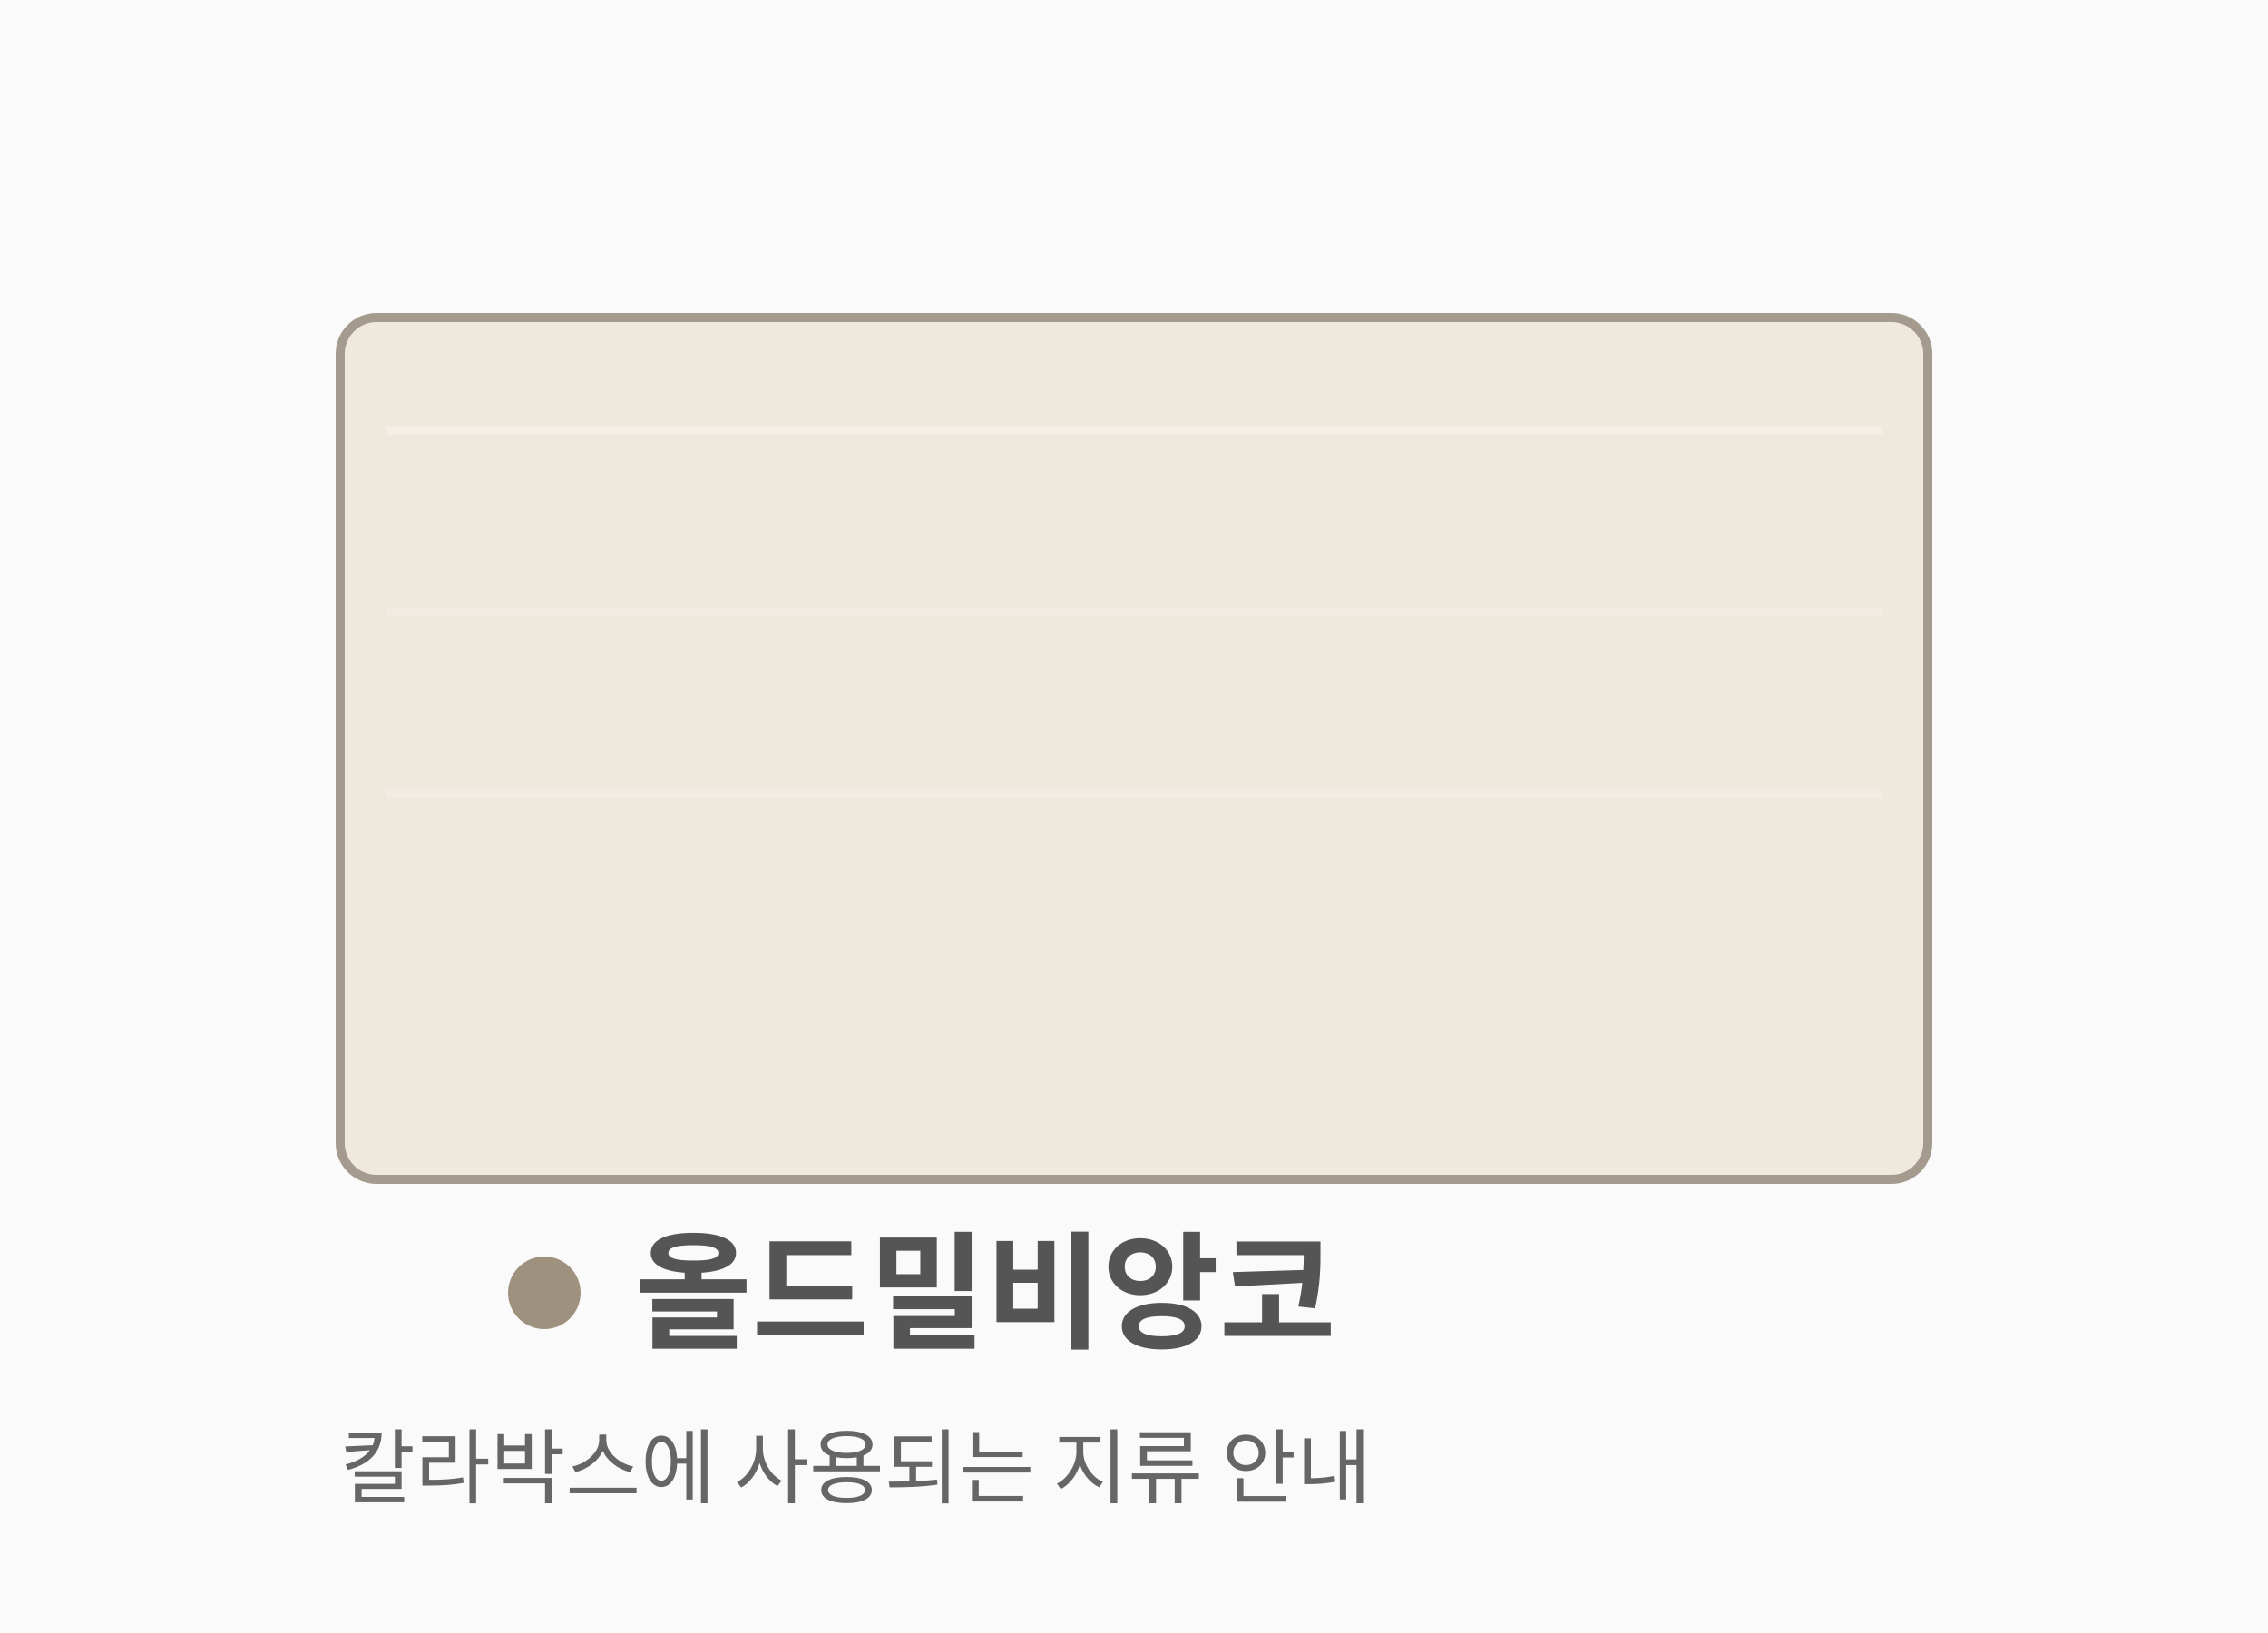
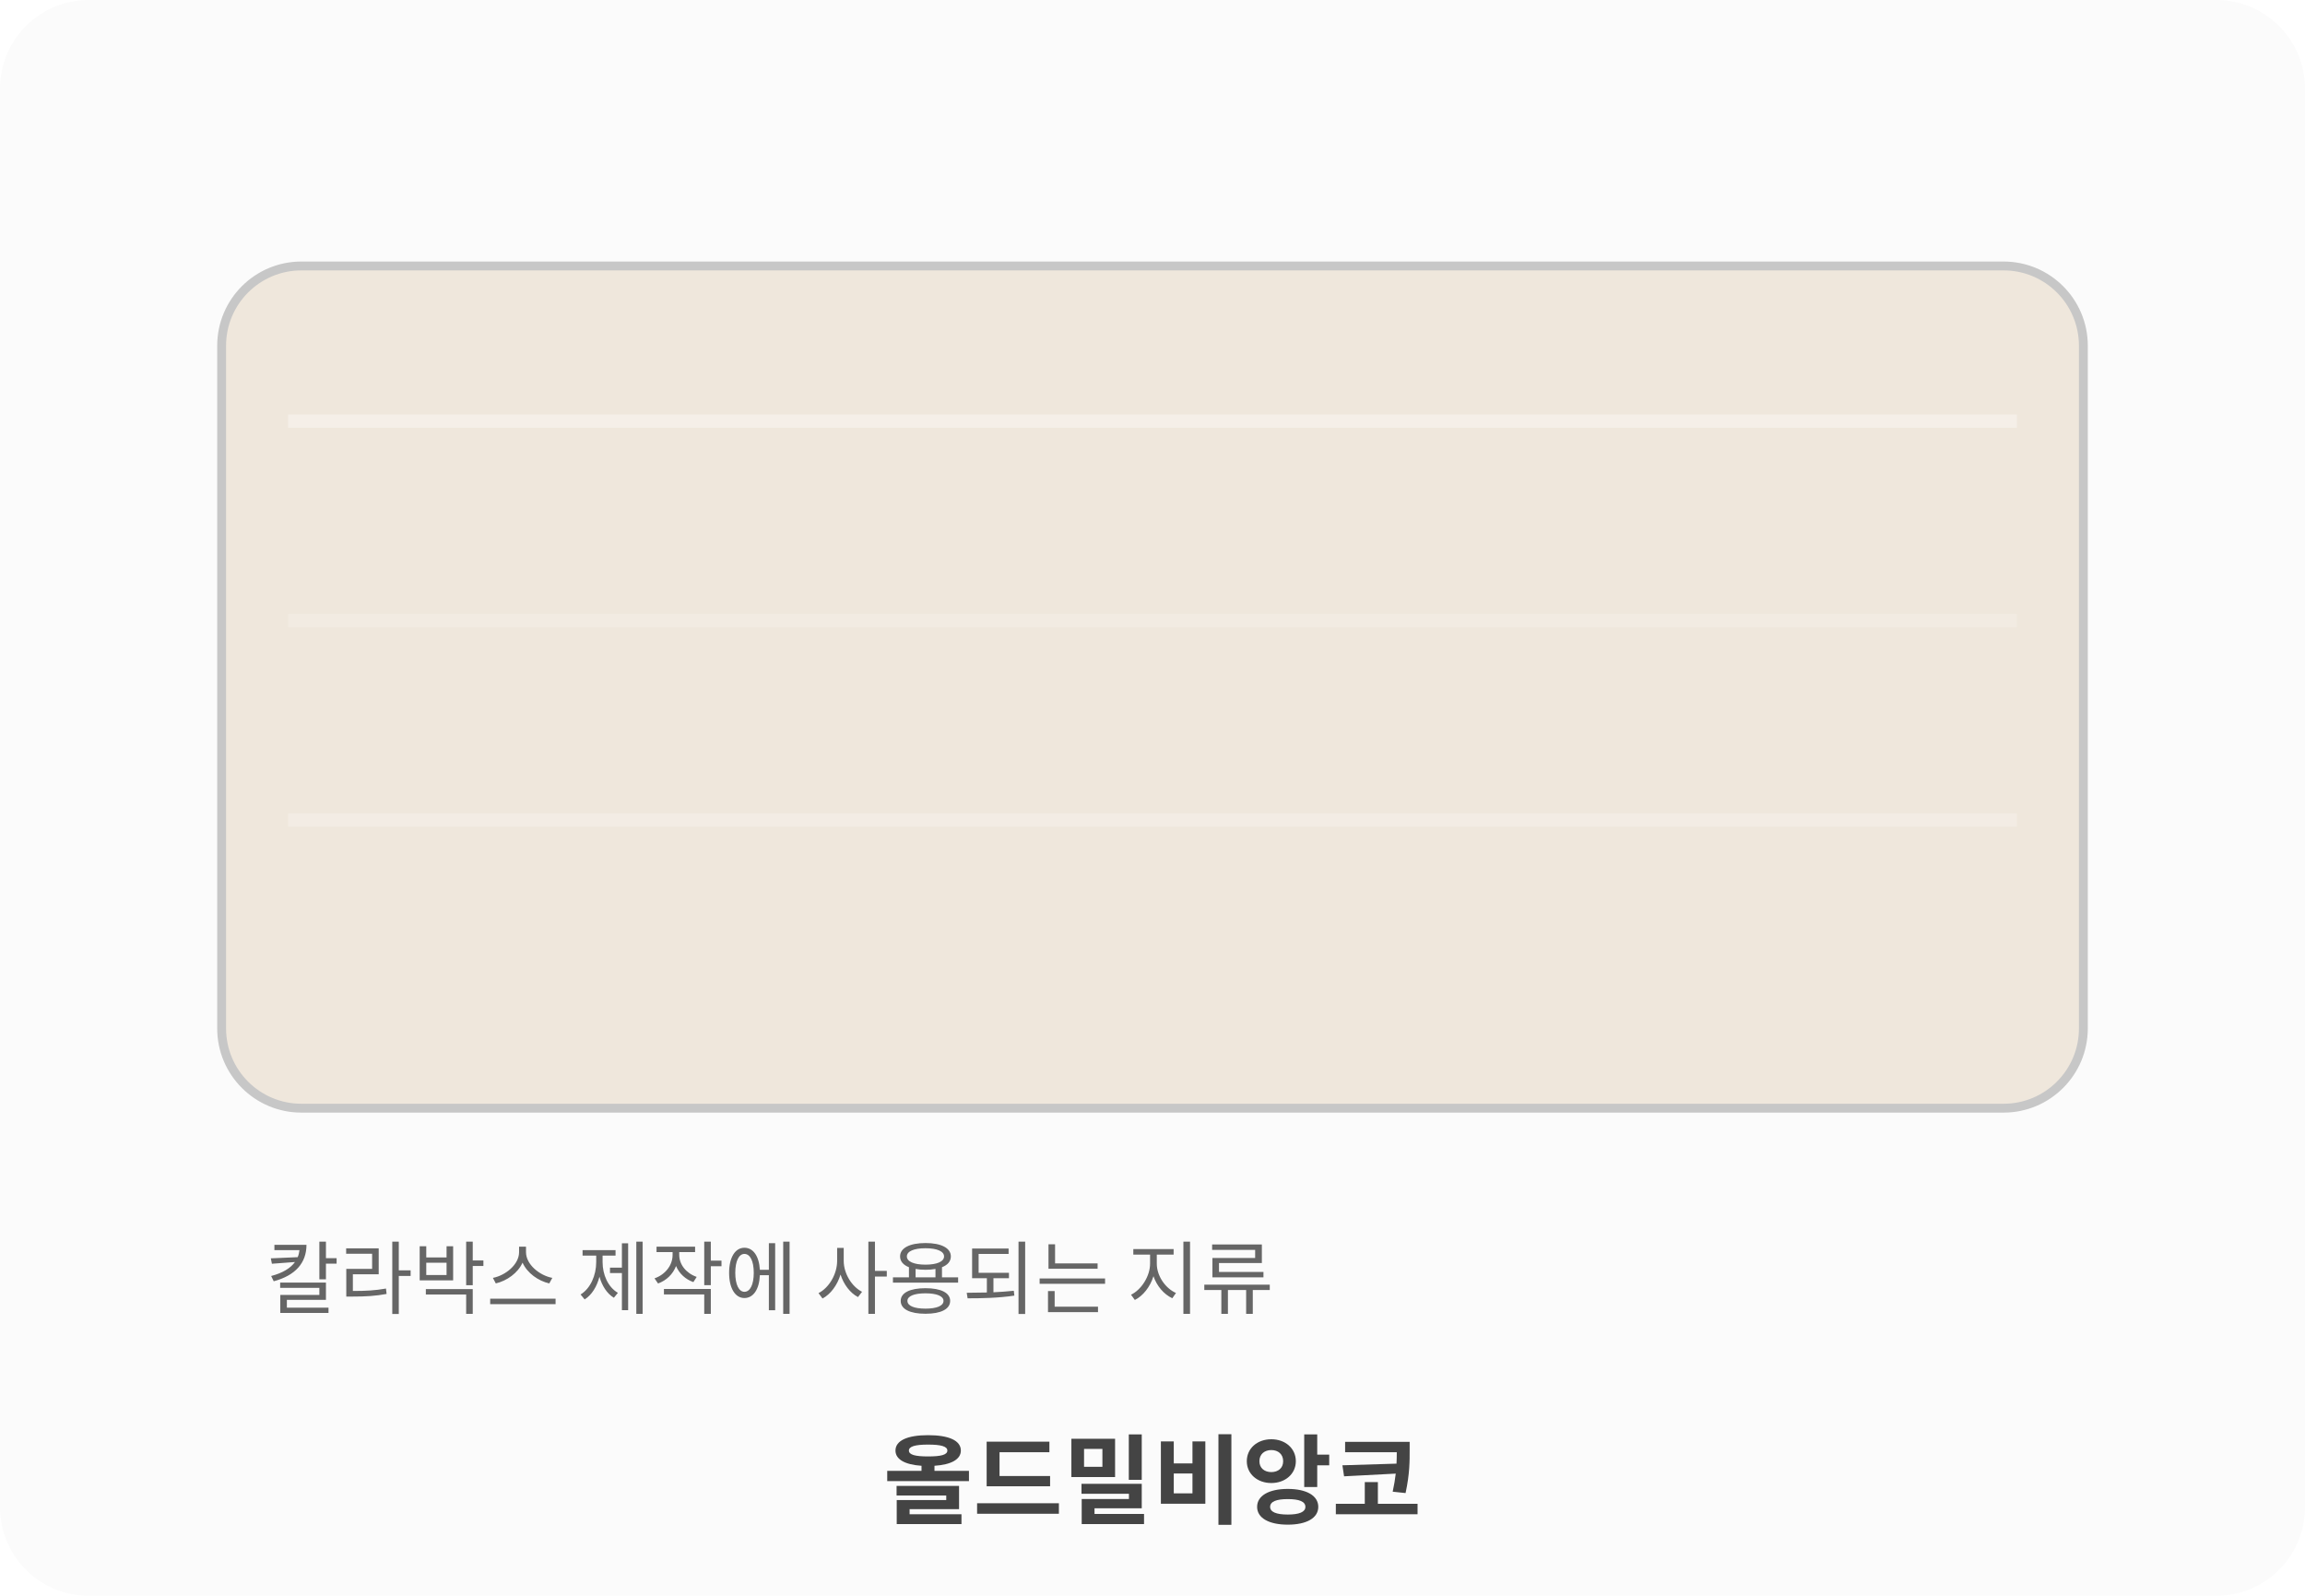
- <svg xmlns="http://www.w3.org/2000/svg" width="500" height="360" viewBox="0 0 500 360">
-   <rect width="500" height="360" fill="#fafafa" />
-   <rect x="75" y="70" width="350" height="190" rx="8" fill="#efe8dd" stroke="#a49a8d" stroke-width="2" />
-   <path d="M85 95 H415" stroke="rgba(255,255,255,.25)" stroke-width="2" />
-   <path d="M85 135 H415" stroke="rgba(255,255,255,.15)" stroke-width="2" />
-   <path d="M85 175 H415" stroke="rgba(255,255,255,.2)" stroke-width="2" />
-   <circle cx="120" cy="285" r="8" fill="#9e917d" />
-   <text x="140" y="295" font-size="28" font-weight="700" fill="#555">올드밀비앙코</text>
-   <text x="75" y="330" font-size="18" fill="#666">칼라박스에 사용되는 지류 안내</text>
+ <svg xmlns="http://www.w3.org/2000/svg" width="520" height="360" viewBox="0 0 520 360">
+   <rect width="520" height="360" rx="20" fill="#fbfbfb" />
+   <rect x="50" y="60" width="420" height="190" rx="18" fill="#efe7dc" stroke="#c7c7c7" stroke-width="2" />
+   <path d="M65 95 H455" stroke="rgba(255,255,255,.35)" stroke-width="3" />
+   <path d="M65 140 H455" stroke="rgba(255,255,255,.18)" stroke-width="3" />
+   <path d="M65 185 H455" stroke="rgba(255,255,255,.22)" stroke-width="3" />
+   <text x="60" y="295" font-size="18" fill="#666">칼라박스 제작에 사용되는 지류</text>
+   <text x="260.0" y="342" text-anchor="middle" font-size="22" font-weight="800" fill="#444">올드밀비앙코</text>
</svg>
